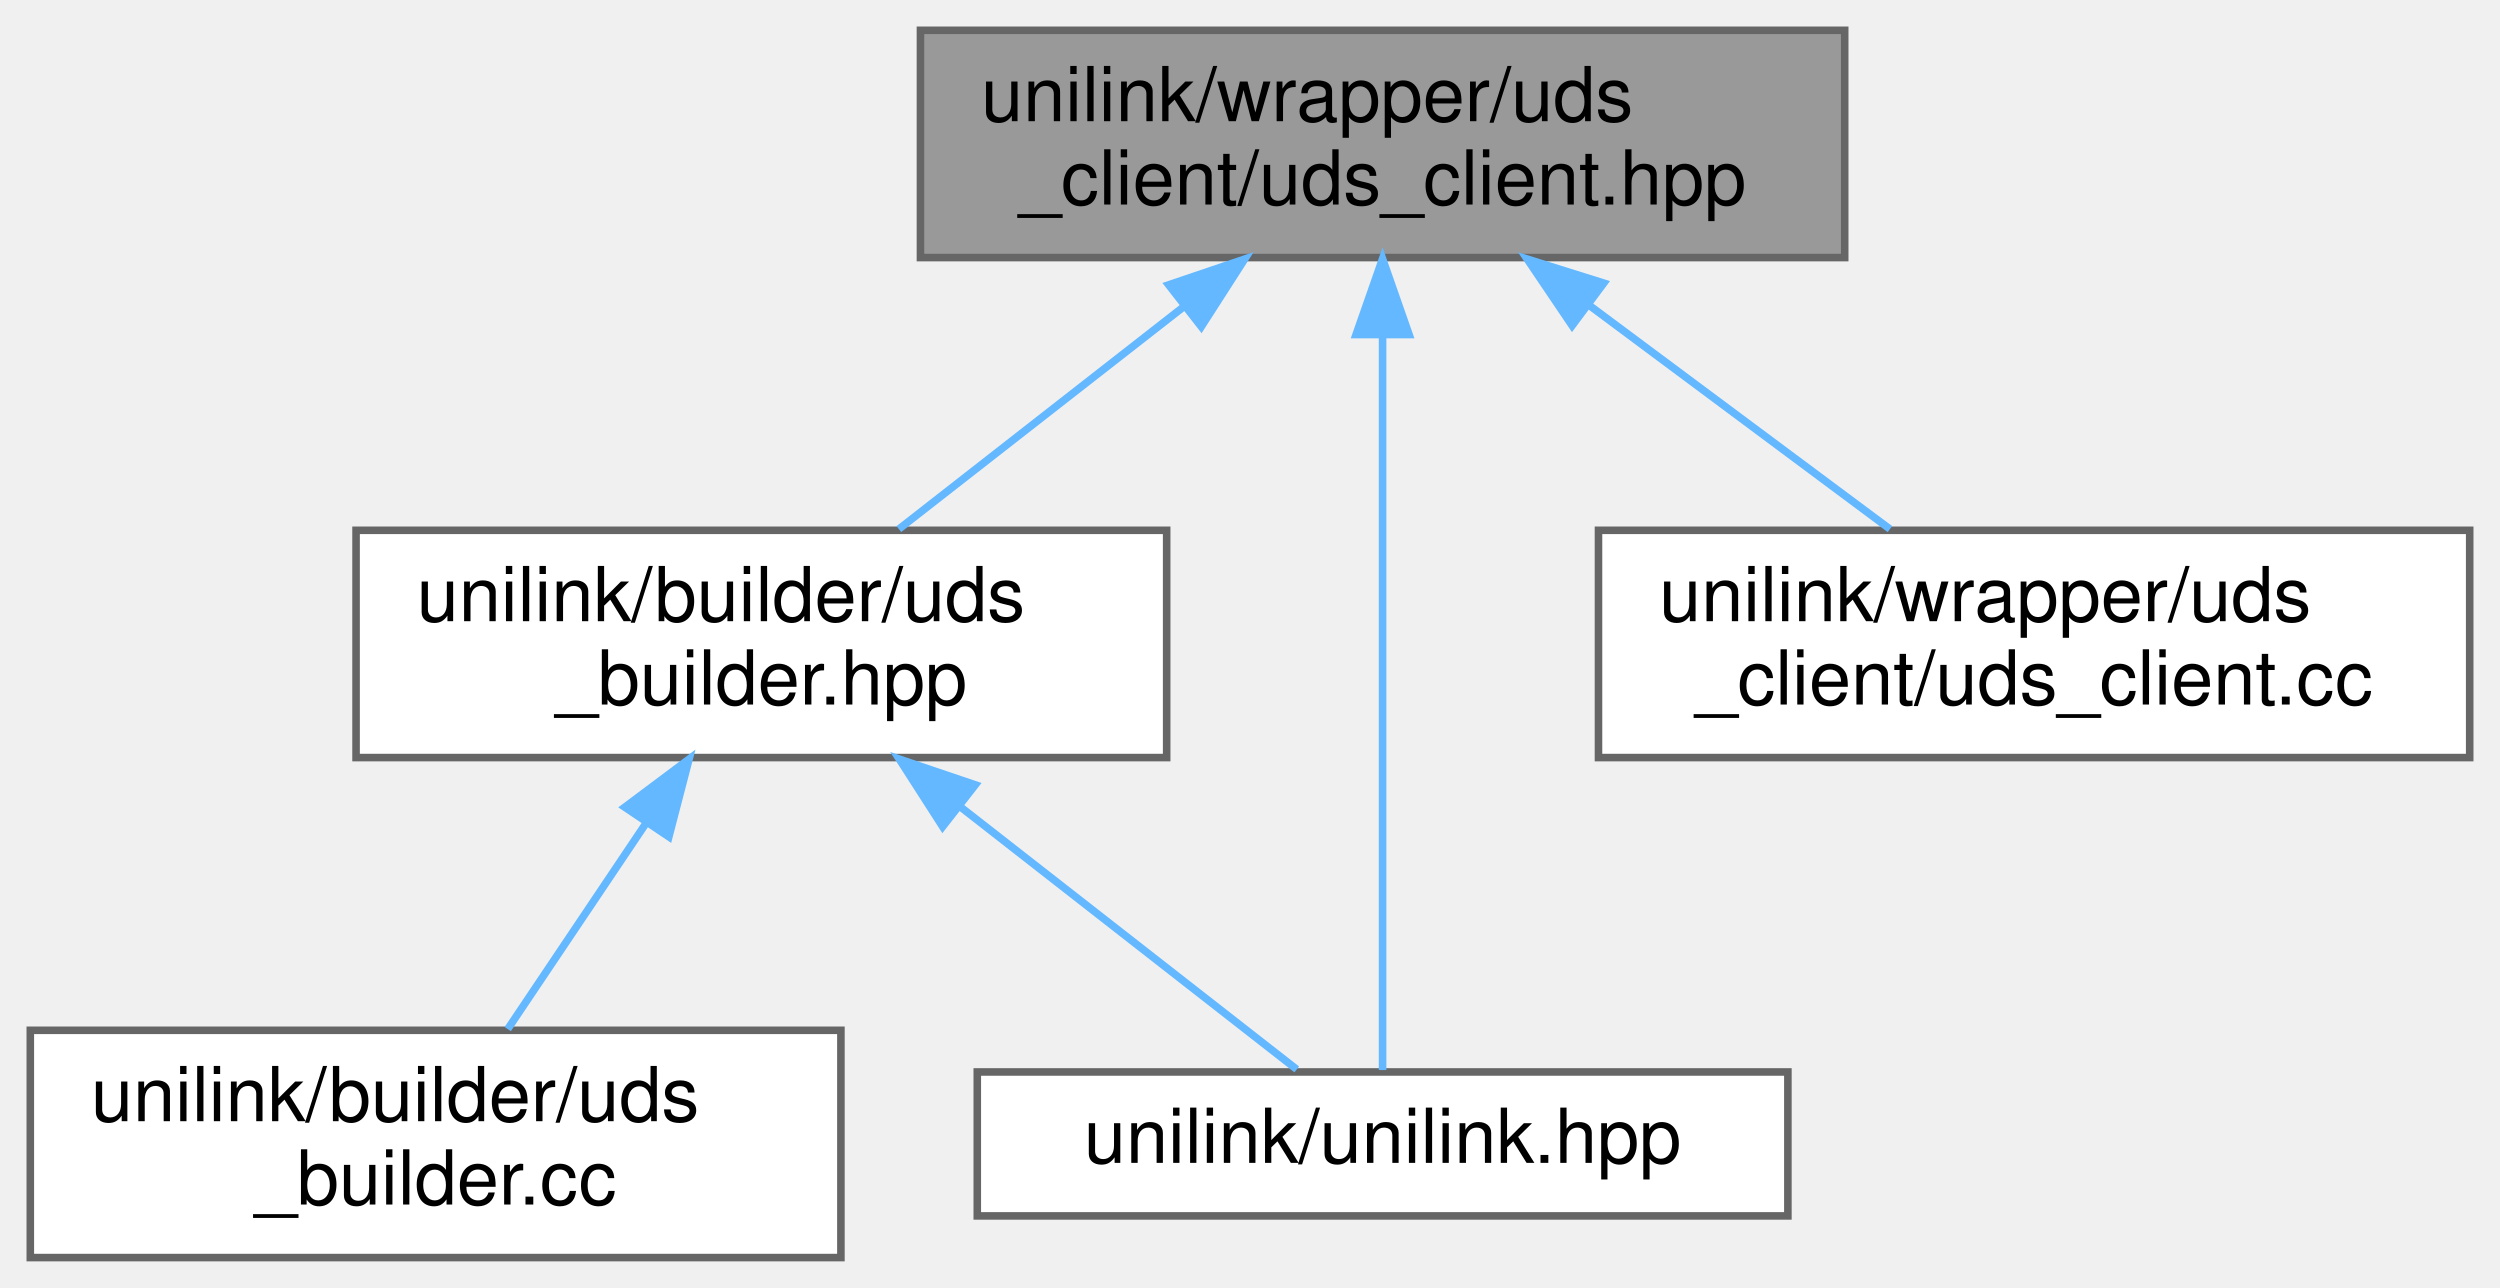
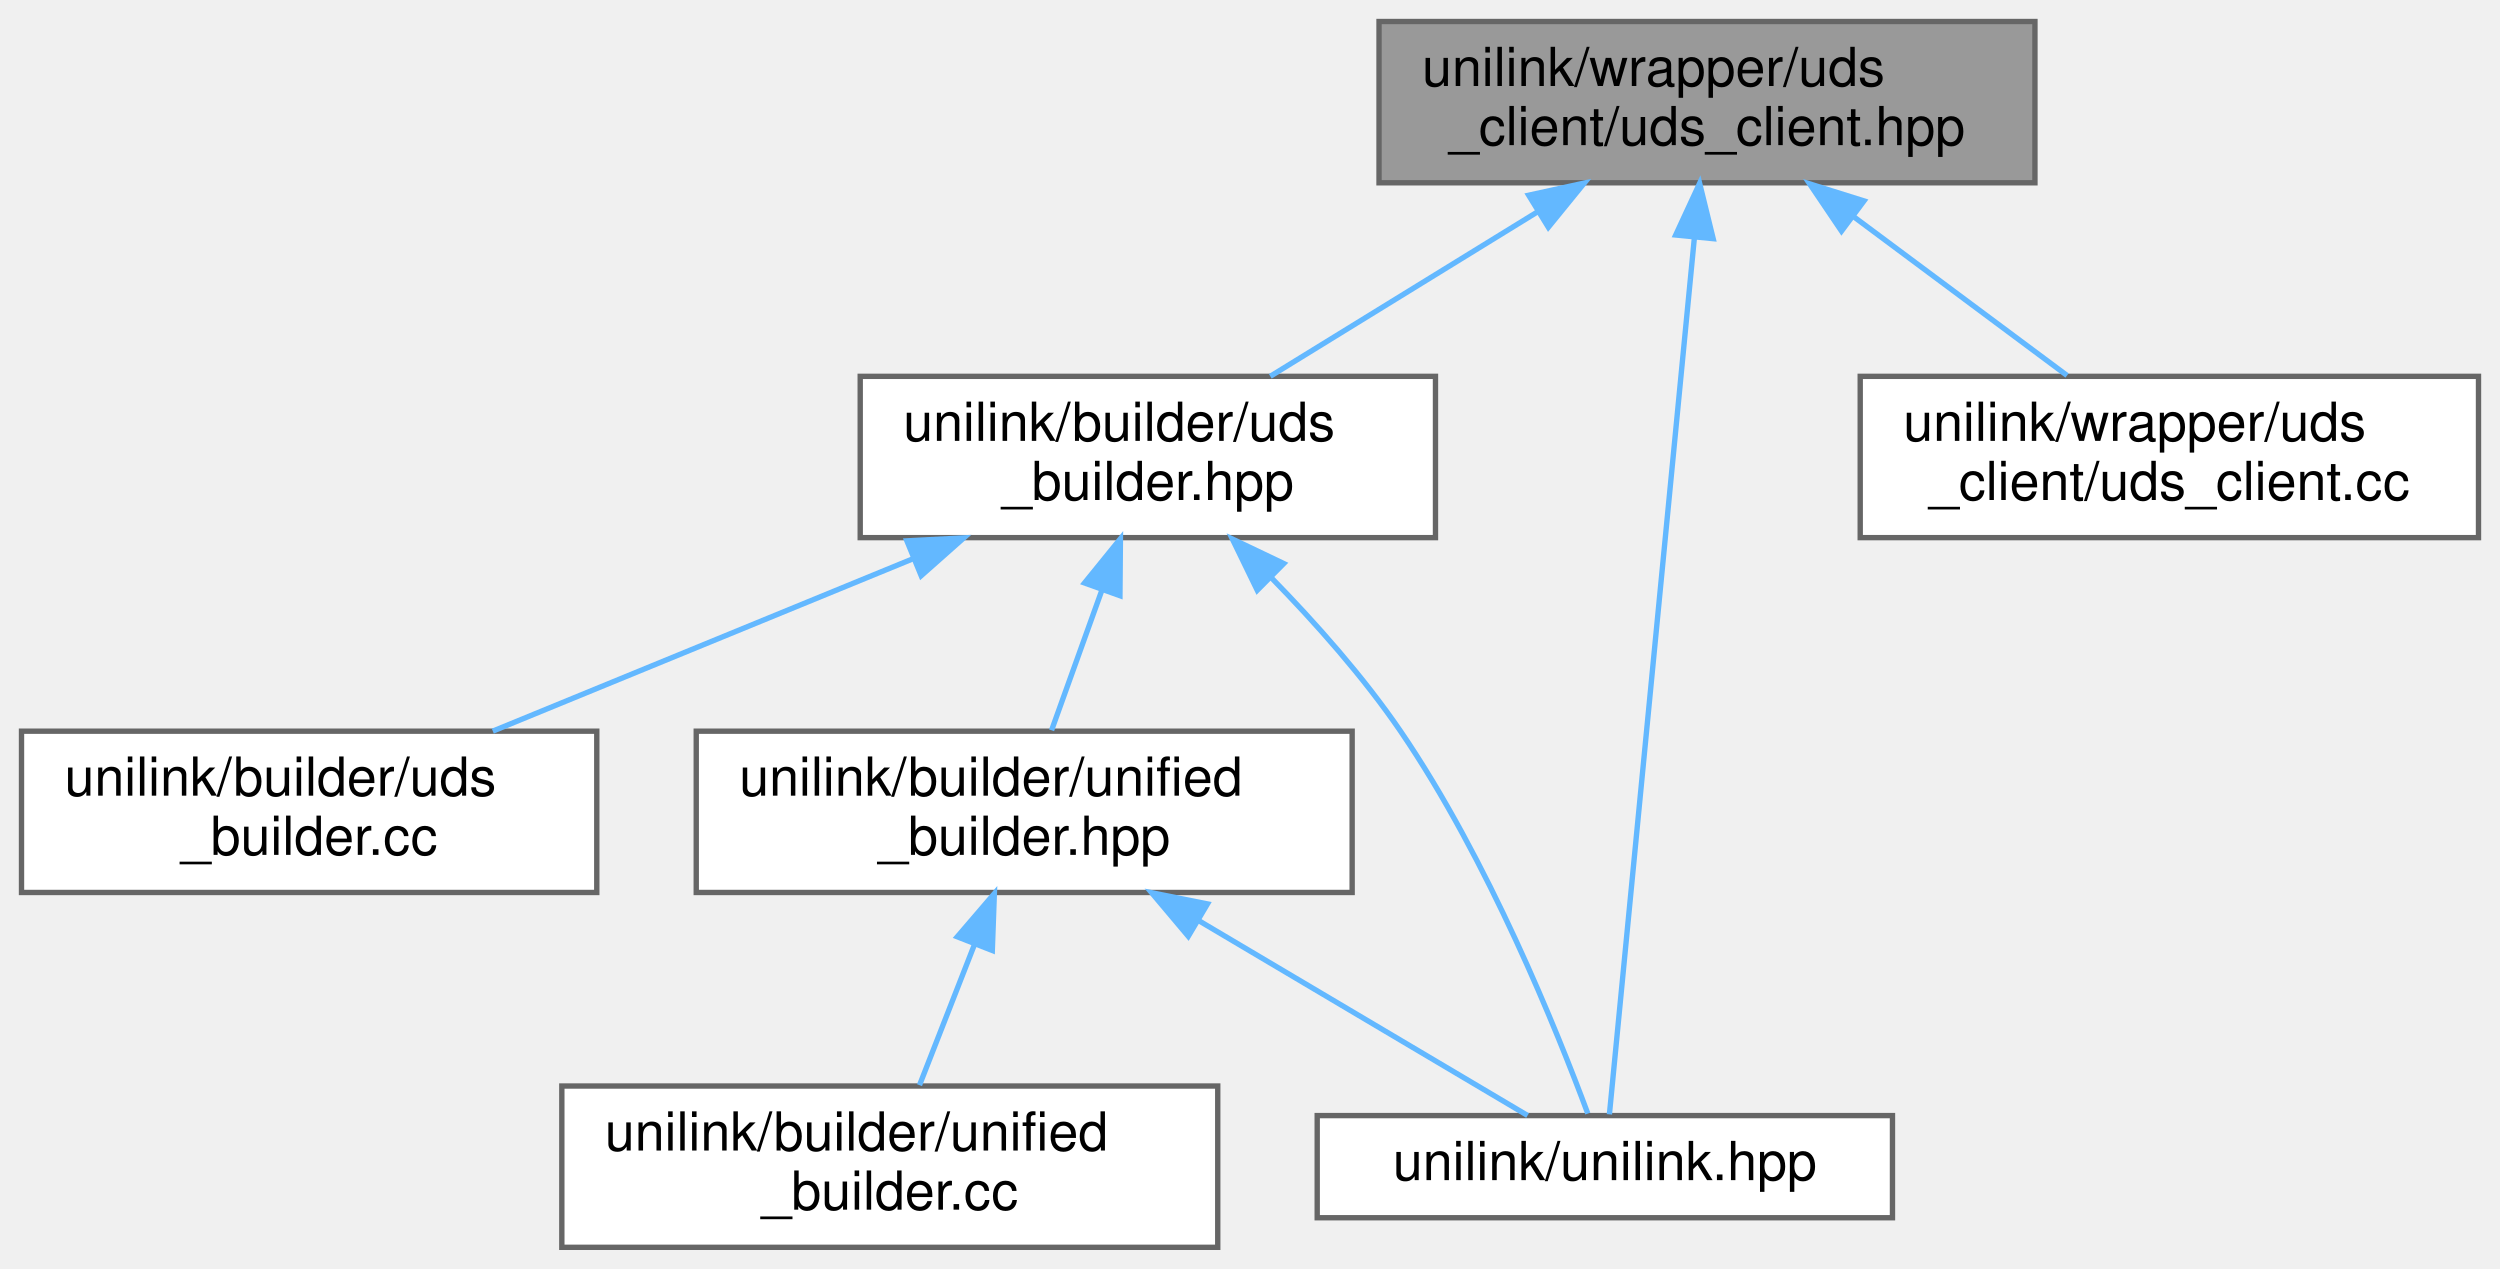
- <svg xmlns="http://www.w3.org/2000/svg" xmlns:xlink="http://www.w3.org/1999/xlink" width="330pt" height="170pt" viewBox="0.00 0.00 330.00 170.00">
-   <g id="graph0" class="graph" transform="scale(1 1) rotate(0) translate(4 166)">
+ <svg xmlns="http://www.w3.org/2000/svg" xmlns:xlink="http://www.w3.org/1999/xlink" width="465pt" height="236pt" viewBox="0.00 0.00 465.00 236.00">
+   <g id="graph0" class="graph" transform="scale(1 1) rotate(0) translate(4 232)">
    <g id="Node000001" class="node">
      <g id="a_Node000001">
        <a xlink:title=" ">
-           <polygon fill="#999999" stroke="#666666" points="239.5,-162 117.5,-162 117.5,-132 239.5,-132 239.5,-162" />
-           <text text-anchor="start" x="125.5" y="-150" font-family="Helvetica,sans-Serif" font-size="10.00">unilink/wrapper/uds</text>
-           <text text-anchor="middle" x="178.5" y="-139" font-family="Helvetica,sans-Serif" font-size="10.00">_client/uds_client.hpp</text>
+           <polygon fill="#999999" stroke="#666666" points="374.5,-228 252.5,-228 252.5,-198 374.5,-198 374.5,-228" />
+           <text text-anchor="start" x="260.5" y="-216" font-family="Helvetica,sans-Serif" font-size="10.00">unilink/wrapper/uds</text>
+           <text text-anchor="middle" x="313.5" y="-205" font-family="Helvetica,sans-Serif" font-size="10.00">_client/uds_client.hpp</text>
        </a>
      </g>
    </g>
    <g id="Node000002" class="node">
      <g id="a_Node000002">
        <a xlink:href="uds__builder_8hpp.html" target="_top" xlink:title=" ">
-           <polygon fill="white" stroke="#666666" points="150,-96 43,-96 43,-66 150,-66 150,-96" />
-           <text text-anchor="start" x="51" y="-84" font-family="Helvetica,sans-Serif" font-size="10.00">unilink/builder/uds</text>
-           <text text-anchor="middle" x="96.5" y="-73" font-family="Helvetica,sans-Serif" font-size="10.00">_builder.hpp</text>
+           <polygon fill="white" stroke="#666666" points="263,-162 156,-162 156,-132 263,-132 263,-162" />
+           <text text-anchor="start" x="164" y="-150" font-family="Helvetica,sans-Serif" font-size="10.00">unilink/builder/uds</text>
+           <text text-anchor="middle" x="209.5" y="-139" font-family="Helvetica,sans-Serif" font-size="10.00">_builder.hpp</text>
        </a>
      </g>
    </g>
    <g id="edge1_Node000001_Node000002" class="edge">
      <g id="a_edge1_Node000001_Node000002">
        <a xlink:title=" ">
-           <path fill="none" stroke="#63b8ff" d="M152.21,-125.48C139.95,-115.91 125.68,-104.77 114.65,-96.16" />
-           <polygon fill="#63b8ff" stroke="#63b8ff" points="150.26,-128.4 160.3,-131.8 154.57,-122.88 150.26,-128.4" />
+           <path fill="none" stroke="#63b8ff" d="M282.13,-192.69C266.07,-182.82 246.89,-171.01 232.27,-162.01" />
+           <polygon fill="#63b8ff" stroke="#63b8ff" points="280.33,-195.69 290.68,-197.95 283.99,-189.73 280.33,-195.69" />
        </a>
      </g>
    </g>
-     <g id="Node000004" class="node">
-       <g id="a_Node000004">
+     <g id="Node000006" class="node">
+       <g id="a_Node000006">
        <a xlink:href="unilink_8hpp.html" target="_top" xlink:title=" ">
-           <polygon fill="white" stroke="#666666" points="232,-24.5 125,-24.5 125,-5.5 232,-5.5 232,-24.5" />
-           <text text-anchor="middle" x="178.5" y="-12.5" font-family="Helvetica,sans-Serif" font-size="10.00">unilink/unilink.hpp</text>
+           <polygon fill="white" stroke="#666666" points="348,-24.5 241,-24.5 241,-5.5 348,-5.5 348,-24.5" />
+           <text text-anchor="middle" x="294.5" y="-12.5" font-family="Helvetica,sans-Serif" font-size="10.00">unilink/unilink.hpp</text>
        </a>
      </g>
    </g>
-     <g id="edge4_Node000001_Node000004" class="edge">
-       <g id="a_edge4_Node000001_Node000004">
+     <g id="edge7_Node000001_Node000006" class="edge">
+       <g id="a_edge7_Node000001_Node000006">
        <a xlink:title=" ">
-           <path fill="none" stroke="#63b8ff" d="M178.5,-121.57C178.5,-92.17 178.5,-44.31 178.5,-24.75" />
-           <polygon fill="#63b8ff" stroke="#63b8ff" points="175,-121.84 178.5,-131.84 182,-121.84 175,-121.84" />
+           <path fill="none" stroke="#63b8ff" d="M311.16,-187.83C306.91,-143.97 298.1,-53.18 295.35,-24.73" />
+           <polygon fill="#63b8ff" stroke="#63b8ff" points="307.68,-188.29 312.13,-197.9 314.65,-187.61 307.68,-188.29" />
        </a>
      </g>
    </g>
-     <g id="Node000005" class="node">
-       <g id="a_Node000005">
+     <g id="Node000007" class="node">
+       <g id="a_Node000007">
        <a xlink:href="wrapper_2uds__client_2uds__client_8cc.html" target="_top" xlink:title=" ">
-           <polygon fill="white" stroke="#666666" points="322,-96 207,-96 207,-66 322,-66 322,-96" />
-           <text text-anchor="start" x="215" y="-84" font-family="Helvetica,sans-Serif" font-size="10.00">unilink/wrapper/uds</text>
-           <text text-anchor="middle" x="264.5" y="-73" font-family="Helvetica,sans-Serif" font-size="10.00">_client/uds_client.cc</text>
+           <polygon fill="white" stroke="#666666" points="457,-162 342,-162 342,-132 457,-132 457,-162" />
+           <text text-anchor="start" x="350" y="-150" font-family="Helvetica,sans-Serif" font-size="10.00">unilink/wrapper/uds</text>
+           <text text-anchor="middle" x="399.5" y="-139" font-family="Helvetica,sans-Serif" font-size="10.00">_client/uds_client.cc</text>
        </a>
      </g>
    </g>
-     <g id="edge5_Node000001_Node000005" class="edge">
-       <g id="a_edge5_Node000001_Node000005">
+     <g id="edge8_Node000001_Node000007" class="edge">
+       <g id="a_edge8_Node000001_Node000007">
        <a xlink:title=" ">
-           <path fill="none" stroke="#63b8ff" d="M205.71,-125.75C218.64,-116.13 233.79,-104.86 245.47,-96.16" />
-           <polygon fill="#63b8ff" stroke="#63b8ff" points="203.52,-123.02 197.59,-131.8 207.7,-128.63 203.52,-123.02" />
+           <path fill="none" stroke="#63b8ff" d="M340.71,-191.75C353.64,-182.13 368.79,-170.86 380.47,-162.16" />
+           <polygon fill="#63b8ff" stroke="#63b8ff" points="338.52,-189.02 332.59,-197.8 342.7,-194.63 338.52,-189.02" />
        </a>
      </g>
    </g>
    <g id="Node000003" class="node">
      <g id="a_Node000003">
        <a xlink:href="uds__builder_8cc.html" target="_top" xlink:title=" ">
-           <polygon fill="white" stroke="#666666" points="107,-30 0,-30 0,0 107,0 107,-30" />
-           <text text-anchor="start" x="8" y="-18" font-family="Helvetica,sans-Serif" font-size="10.00">unilink/builder/uds</text>
-           <text text-anchor="middle" x="53.5" y="-7" font-family="Helvetica,sans-Serif" font-size="10.00">_builder.cc</text>
+           <polygon fill="white" stroke="#666666" points="107,-96 0,-96 0,-66 107,-66 107,-96" />
+           <text text-anchor="start" x="8" y="-84" font-family="Helvetica,sans-Serif" font-size="10.00">unilink/builder/uds</text>
+           <text text-anchor="middle" x="53.5" y="-73" font-family="Helvetica,sans-Serif" font-size="10.00">_builder.cc</text>
        </a>
      </g>
    </g>
    <g id="edge2_Node000002_Node000003" class="edge">
      <g id="a_edge2_Node000002_Node000003">
        <a xlink:title=" ">
-           <path fill="none" stroke="#63b8ff" d="M81.21,-57.24C75.14,-48.21 68.36,-38.11 63.02,-30.16" />
-           <polygon fill="#63b8ff" stroke="#63b8ff" points="78.47,-59.45 86.96,-65.8 84.29,-55.54 78.47,-59.45" />
+           <path fill="none" stroke="#63b8ff" d="M165.76,-128.05C141.04,-117.91 110.6,-105.43 87.66,-96.01" />
+           <polygon fill="#63b8ff" stroke="#63b8ff" points="164.68,-131.4 175.27,-131.95 167.34,-124.92 164.68,-131.4" />
+         </a>
+       </g>
+     </g>
+     <g id="Node000004" class="node">
+       <g id="a_Node000004">
+         <a xlink:href="unified__builder_8hpp.html" target="_top" xlink:title=" ">
+           <polygon fill="white" stroke="#666666" points="247.5,-96 125.5,-96 125.5,-66 247.5,-66 247.5,-96" />
+           <text text-anchor="start" x="133.5" y="-84" font-family="Helvetica,sans-Serif" font-size="10.00">unilink/builder/unified</text>
+           <text text-anchor="middle" x="186.5" y="-73" font-family="Helvetica,sans-Serif" font-size="10.00">_builder.hpp</text>
        </a>
      </g>
    </g>
    <g id="edge3_Node000002_Node000004" class="edge">
      <g id="a_edge3_Node000002_Node000004">
        <a xlink:title=" ">
-           <path fill="none" stroke="#63b8ff" d="M122.66,-59.58C137.66,-47.87 155.73,-33.77 167.17,-24.84" />
-           <polygon fill="#63b8ff" stroke="#63b8ff" points="120.43,-56.88 114.7,-65.8 124.74,-62.4 120.43,-56.88" />
+           <path fill="none" stroke="#63b8ff" d="M200.91,-122.11C197.78,-113.38 194.33,-103.78 191.59,-96.16" />
+           <polygon fill="#63b8ff" stroke="#63b8ff" points="197.72,-123.57 204.4,-131.8 204.31,-121.2 197.72,-123.57" />
+         </a>
+       </g>
+     </g>
+     <g id="edge6_Node000002_Node000006" class="edge">
+       <g id="a_edge6_Node000002_Node000006">
+         <a xlink:title=" ">
+           <path fill="none" stroke="#63b8ff" d="M232.48,-124.53C240.69,-116.13 249.61,-106.09 256.5,-96 272.8,-72.13 285.65,-40.17 291.33,-24.88" />
+           <polygon fill="#63b8ff" stroke="#63b8ff" points="229.85,-122.21 225.22,-131.74 234.78,-127.18 229.85,-122.21" />
+         </a>
+       </g>
+     </g>
+     <g id="Node000005" class="node">
+       <g id="a_Node000005">
+         <a xlink:href="unified__builder_8cc.html" target="_top" xlink:title=" ">
+           <polygon fill="white" stroke="#666666" points="222.5,-30 100.5,-30 100.5,0 222.5,0 222.5,-30" />
+           <text text-anchor="start" x="108.5" y="-18" font-family="Helvetica,sans-Serif" font-size="10.00">unilink/builder/unified</text>
+           <text text-anchor="middle" x="161.5" y="-7" font-family="Helvetica,sans-Serif" font-size="10.00">_builder.cc</text>
+         </a>
+       </g>
+     </g>
+     <g id="edge4_Node000004_Node000005" class="edge">
+       <g id="a_edge4_Node000004_Node000005">
+         <a xlink:title=" ">
+           <path fill="none" stroke="#63b8ff" d="M177.28,-56.39C173.84,-47.59 170.04,-37.86 167.03,-30.16" />
+           <polygon fill="#63b8ff" stroke="#63b8ff" points="174.05,-57.76 180.95,-65.8 180.57,-55.21 174.05,-57.76" />
+         </a>
+       </g>
+     </g>
+     <g id="edge5_Node000004_Node000006" class="edge">
+       <g id="a_edge5_Node000004_Node000006">
+         <a xlink:title=" ">
+           <path fill="none" stroke="#63b8ff" d="M218.88,-60.81C239.27,-48.73 264.57,-33.73 280.13,-24.52" />
+           <polygon fill="#63b8ff" stroke="#63b8ff" points="217.02,-57.85 210.2,-65.95 220.59,-63.87 217.02,-57.85" />
        </a>
      </g>
    </g>
  </g>
</svg>
